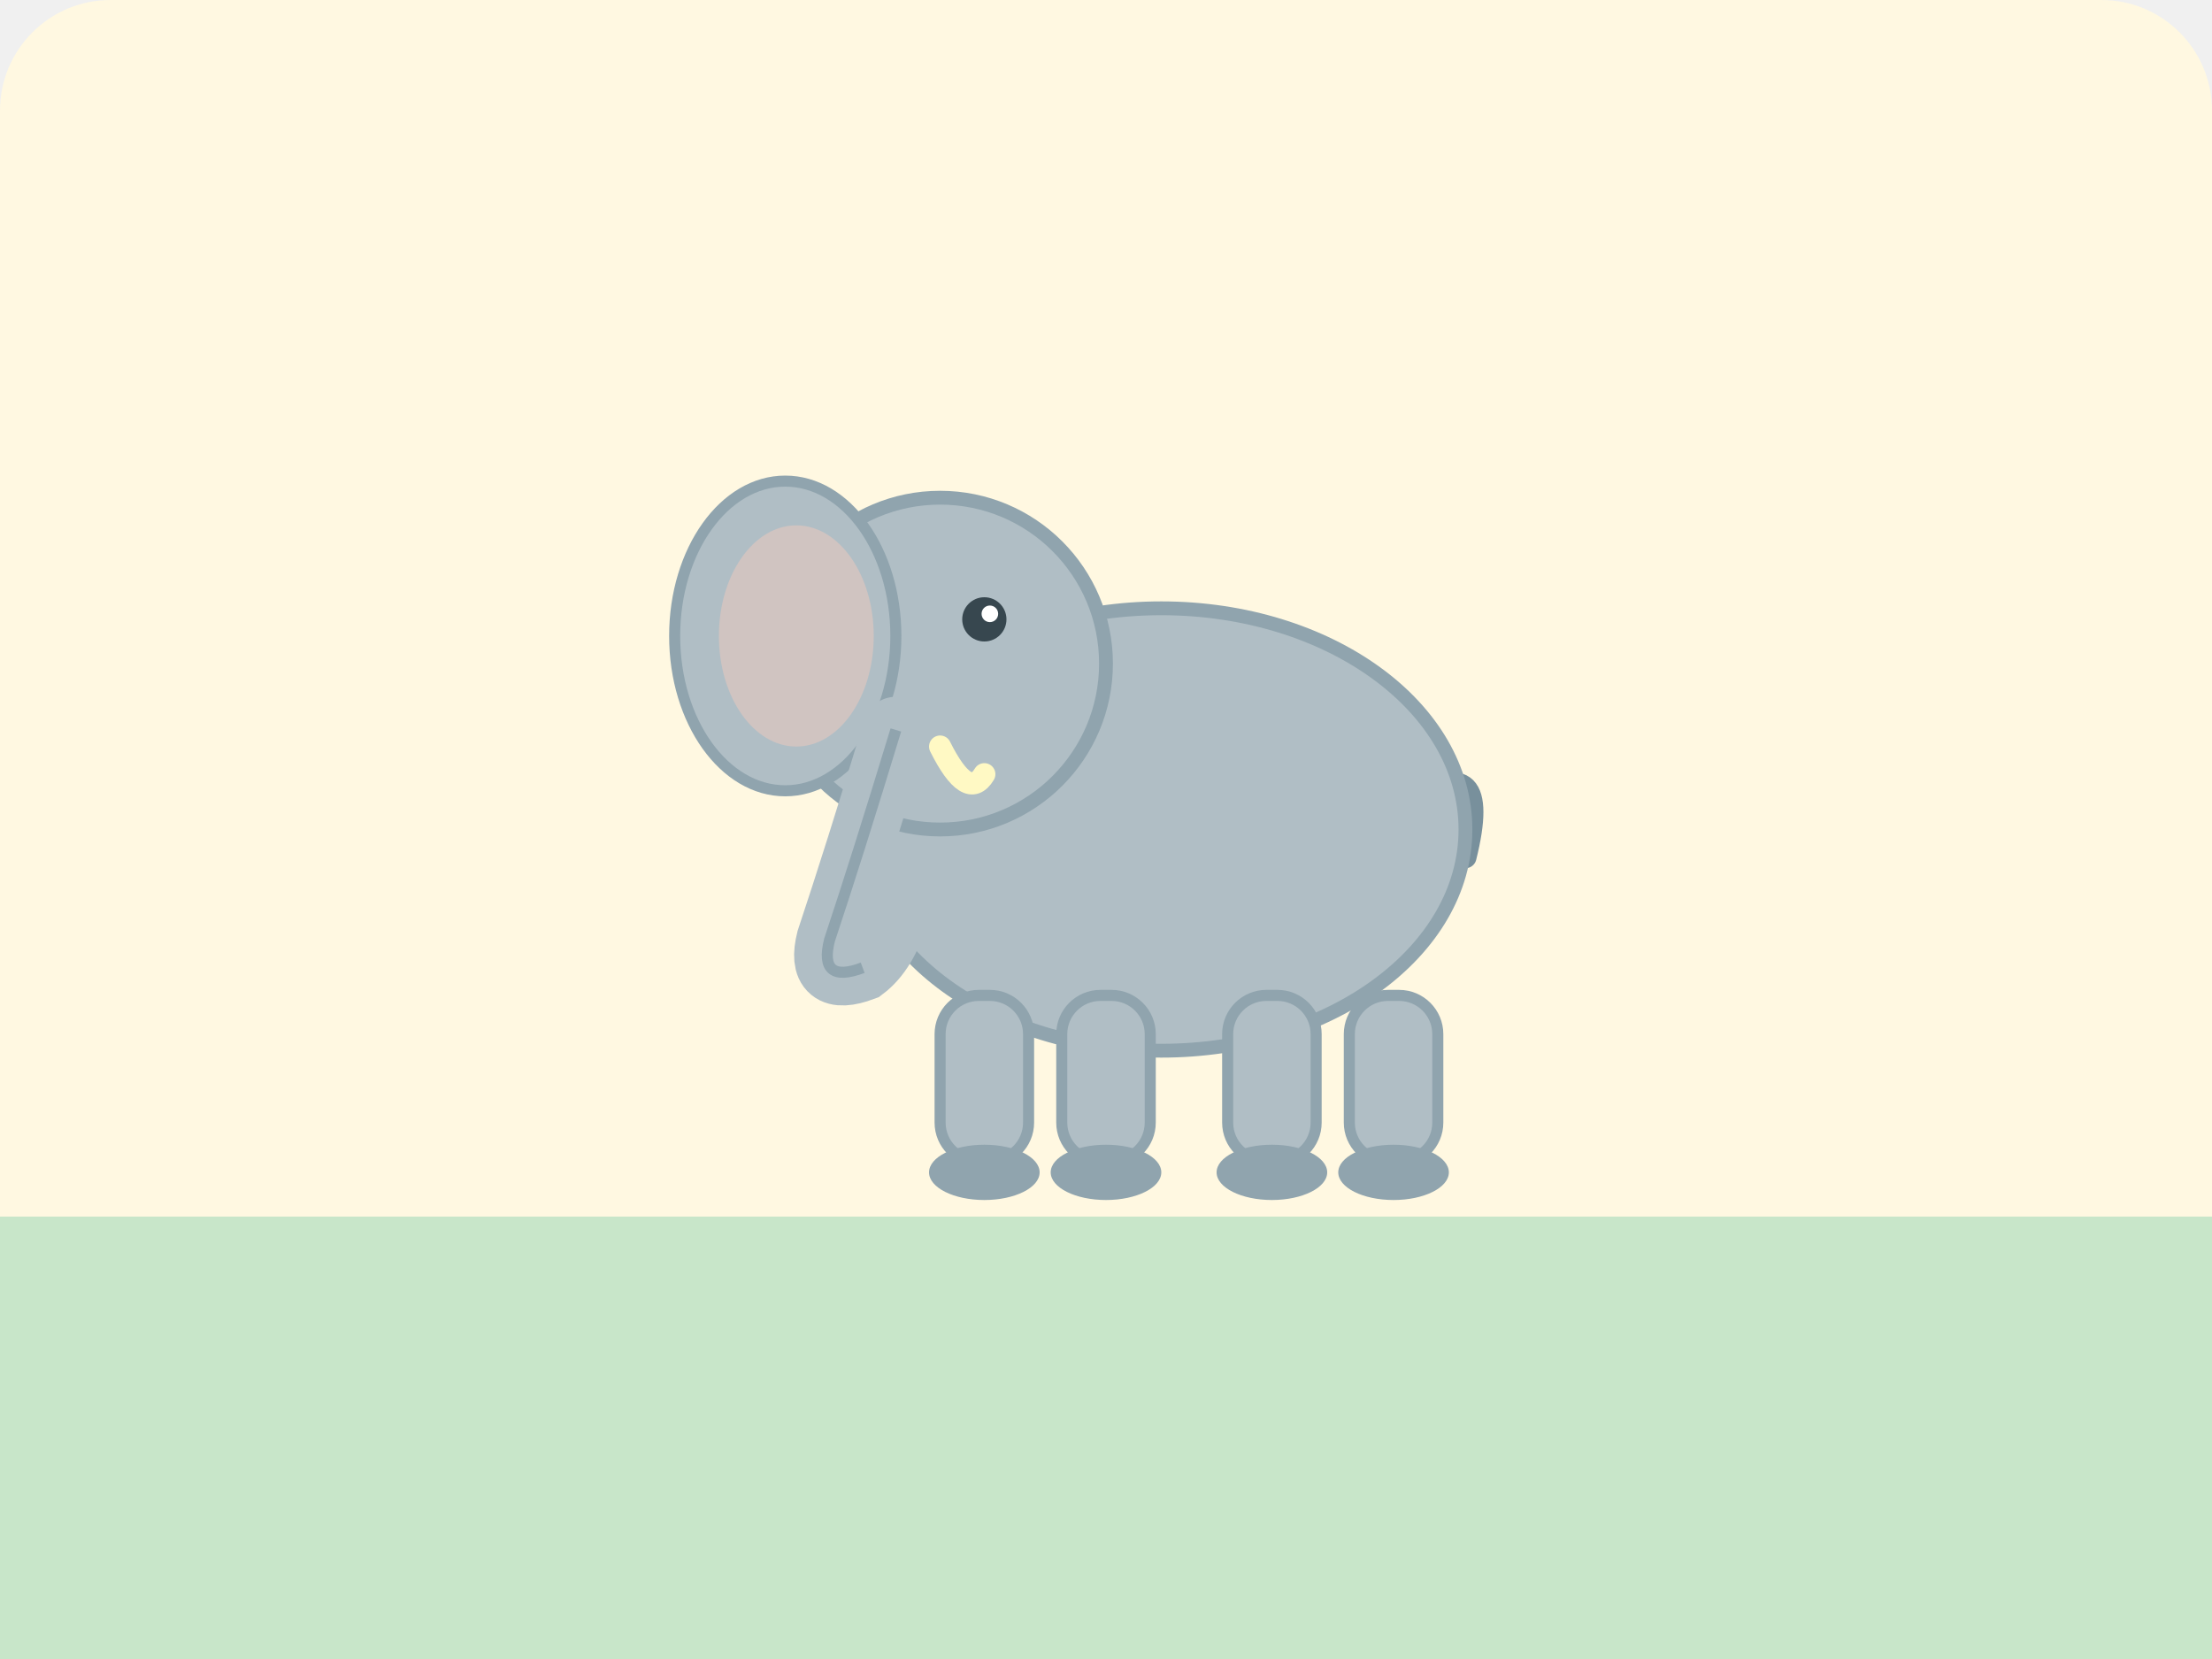
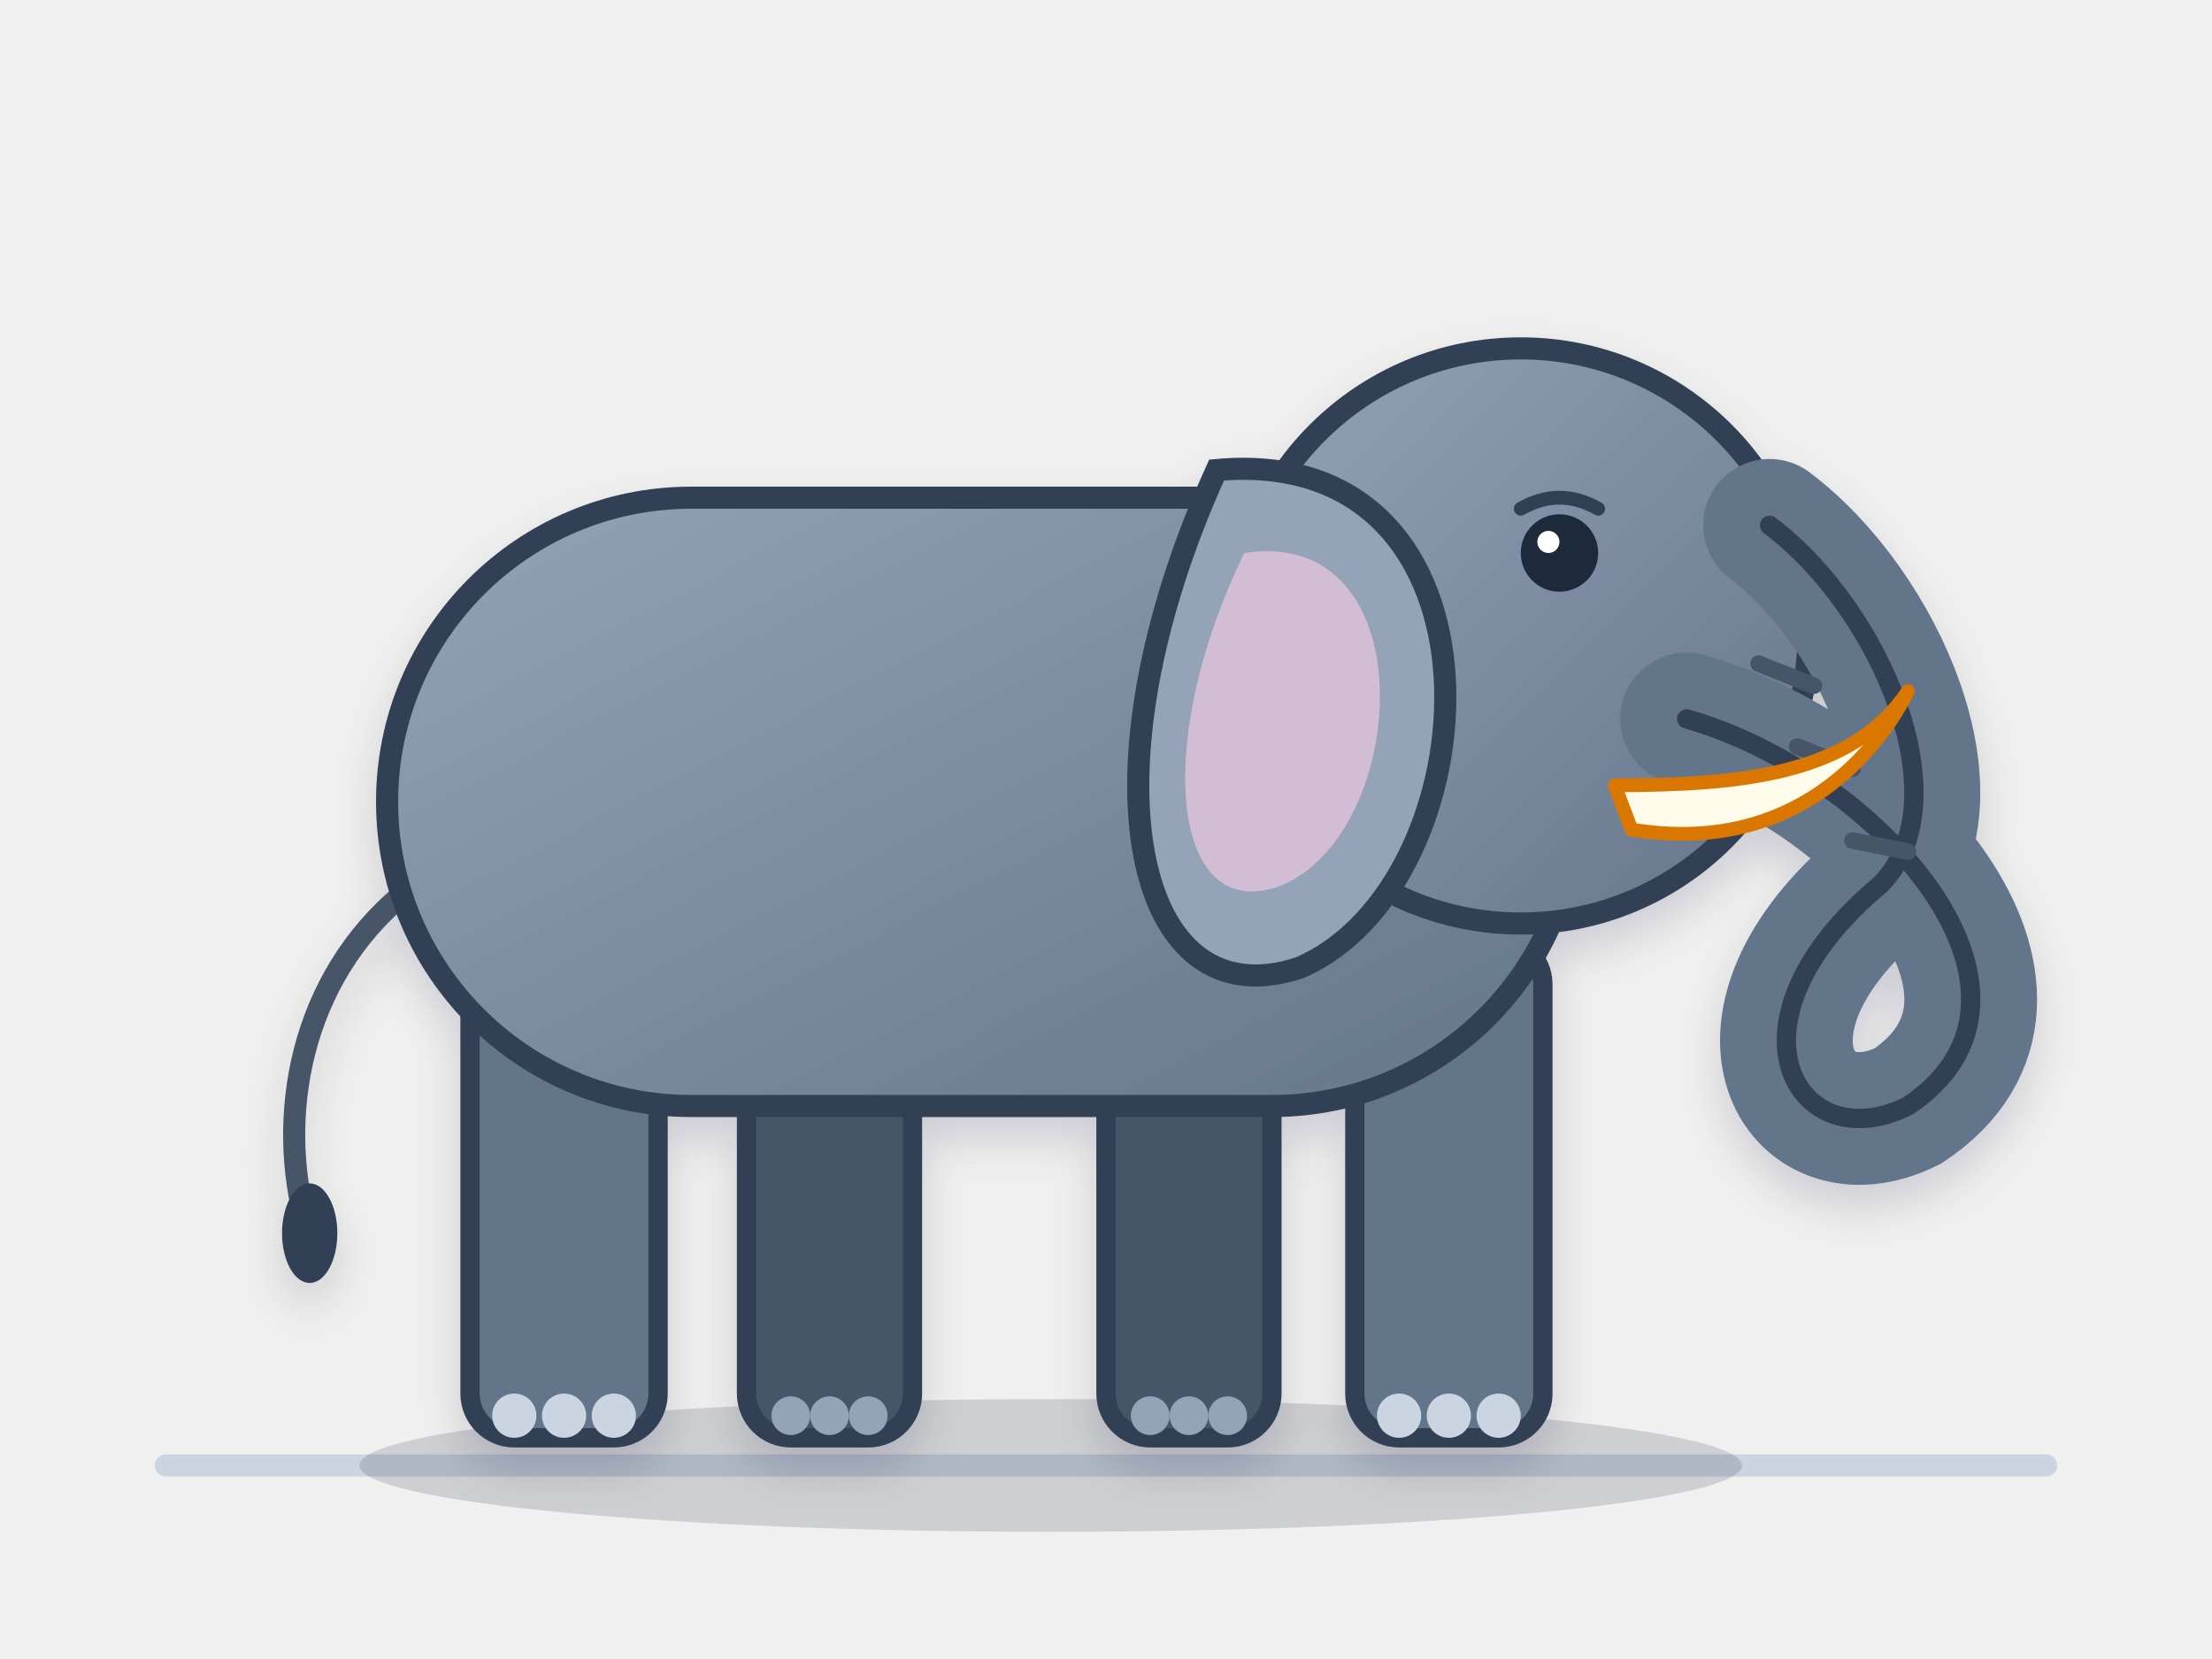
<svg xmlns="http://www.w3.org/2000/svg" viewBox="0 0 400 300" role="img" aria-labelledby="title-elephant desc-elephant">
-   <rect width="400" height="300" rx="20" fill="#FFF8E1" />
-   <rect y="220" width="400" height="80" rx="0" fill="#C8E6C9" />
-   <g transform="translate(200, 80)">
-     <path d="M55,65 Q70,55 65,75" fill="none" stroke="#78909C" stroke-width="4" stroke-linecap="round" />
-     <ellipse cx="10" cy="70" rx="55" ry="40" fill="#B0BEC5" stroke="#90A4AE" stroke-width="2.5" />
-     <rect x="-30" y="100" width="16" height="30" rx="7" fill="#B0BEC5" stroke="#90A4AE" stroke-width="2" />
-     <rect x="-8" y="100" width="16" height="30" rx="7" fill="#B0BEC5" stroke="#90A4AE" stroke-width="2" />
-     <rect x="22" y="100" width="16" height="30" rx="7" fill="#B0BEC5" stroke="#90A4AE" stroke-width="2" />
-     <rect x="44" y="100" width="16" height="30" rx="7" fill="#B0BEC5" stroke="#90A4AE" stroke-width="2" />
-     <ellipse cx="-22" cy="132" rx="10" ry="5" fill="#90A4AE" />
-     <ellipse cx="0" cy="132" rx="10" ry="5" fill="#90A4AE" />
-     <ellipse cx="30" cy="132" rx="10" ry="5" fill="#90A4AE" />
-     <ellipse cx="52" cy="132" rx="10" ry="5" fill="#90A4AE" />
-     <circle cx="-30" cy="40" r="30" fill="#B0BEC5" stroke="#90A4AE" stroke-width="2.5" />
-     <ellipse cx="-58" cy="35" rx="20" ry="28" fill="#B0BEC5" stroke="#90A4AE" stroke-width="2" />
-     <ellipse cx="-56" cy="35" rx="14" ry="20" fill="#FFCCBC" opacity="0.4" />
-     <circle cx="-22" cy="32" r="4" fill="#37474F" />
-     <circle cx="-21" cy="31" r="1.5" fill="white" />
-     <path d="M-38,52 Q-45,75 -50,90 Q-52,98 -44,95 Q-40,92 -38,85" fill="none" stroke="#B0BEC5" stroke-width="12" stroke-linecap="round" />
-     <path d="M-38,52 Q-45,75 -50,90 Q-52,98 -44,95" fill="none" stroke="#90A4AE" stroke-width="2" />
-     <path d="M-30,55 Q-25,65 -22,60" fill="none" stroke="#FFF9C4" stroke-width="4" stroke-linecap="round" />
+   <defs>
+     <linearGradient id="ele-grey" x1="0%" y1="0%" x2="100%" y2="100%">
+       <stop offset="0%" stop-color="#94a3b8" />
+       <stop offset="100%" stop-color="#64748b" />
+     </linearGradient>
+     <filter id="soft-shadow" x="-10%" y="-10%" width="120%" height="120%">
+       <feDropShadow dx="0" dy="4" stdDeviation="4" flood-color="#0f172a" flood-opacity="0.15" />
+     </filter>
+   </defs>
+   <line x1="30" y1="265" x2="370" y2="265" stroke="#cbd5e1" stroke-width="4" stroke-linecap="round" />
+   <ellipse cx="190" cy="265" rx="125" ry="12" fill="#0f172a" opacity="0.15" />
+   <g id="elephant-figure" filter="url(#soft-shadow)">
+     <path d="M75 160 C55 175 50 200 55 220" fill="none" stroke="#475569" stroke-width="4" stroke-linecap="round" />
+     <ellipse cx="56" cy="223" rx="5" ry="9" fill="#334155" />
+     <rect x="85" y="170" width="34" height="90" rx="8" fill="#64748b" stroke="#334155" stroke-width="3.5" />
+     <circle cx="93" cy="256" r="4" fill="#cbd5e1" />
+     <circle cx="102" cy="256" r="4" fill="#cbd5e1" />
+     <circle cx="111" cy="256" r="4" fill="#cbd5e1" />
+     <rect x="135" y="165" width="30" height="95" rx="8" fill="#475569" stroke="#334155" stroke-width="3.5" />
+     <circle cx="143" cy="256" r="3.5" fill="#94a3b8" />
+     <circle cx="150" cy="256" r="3.5" fill="#94a3b8" />
+     <circle cx="157" cy="256" r="3.5" fill="#94a3b8" />
+     <rect x="200" y="165" width="30" height="95" rx="8" fill="#475569" stroke="#334155" stroke-width="3.5" />
+     <circle cx="208" cy="256" r="3.5" fill="#94a3b8" />
+     <circle cx="215" cy="256" r="3.5" fill="#94a3b8" />
+     <circle cx="222" cy="256" r="3.5" fill="#94a3b8" />
+     <rect x="245" y="170" width="34" height="90" rx="8" fill="#64748b" stroke="#334155" stroke-width="3.5" />
+     <circle cx="253" cy="256" r="4" fill="#cbd5e1" />
+     <circle cx="262" cy="256" r="4" fill="#cbd5e1" />
+     <circle cx="271" cy="256" r="4" fill="#cbd5e1" />
+     <rect x="70" y="90" width="215" height="110" rx="55" fill="url(#ele-grey)" stroke="#334155" stroke-width="4" />
+     <circle cx="275" cy="115" r="52" fill="url(#ele-grey)" stroke="#334155" stroke-width="4" />
+     <path d="M305 130 C340 140 375 180 345 200 C325 210 310 185 340 160 C355 145 340 110 320 95" fill="none" stroke="#64748b" stroke-width="24" stroke-linecap="round" />
+     <path d="M305 130 C340 140 375 180 345 200 C325 210 310 185 340 160 C355 145 340 110 320 95" fill="none" stroke="#334155" stroke-width="3.5" stroke-linecap="round" />
+     <line x1="318" y1="120" x2="328" y2="124" stroke="#475569" stroke-width="3" stroke-linecap="round" />
+     <line x1="325" y1="135" x2="335" y2="139" stroke="#475569" stroke-width="3" stroke-linecap="round" />
+     <line x1="335" y1="152" x2="345" y2="154" stroke="#475569" stroke-width="3" stroke-linecap="round" />
+     <path d="M295 150 C325 155 340 135 345 125 C335 140 315 142 292 142 Z" fill="#fffbeb" stroke="#d97706" stroke-width="2.5" stroke-linejoin="round" />
+     <circle cx="282" cy="100" r="7" fill="#1e293b" />
+     <circle cx="280" cy="98" r="2" fill="#ffffff" />
+     <path d="M275 92 Q282 88 289 92" fill="none" stroke="#334155" stroke-width="2.5" stroke-linecap="round" />
+     <path d="M220 85 C275 80 270 160 235 175 C205 185 195 140 220 85 Z" fill="#94a3b8" stroke="#334155" stroke-width="4" />
+     <path d="M225 100 C258 95 255 150 232 160 C212 168 208 135 225 100 Z" fill="#fbcfe8" opacity="0.6" />
  </g>
</svg>
